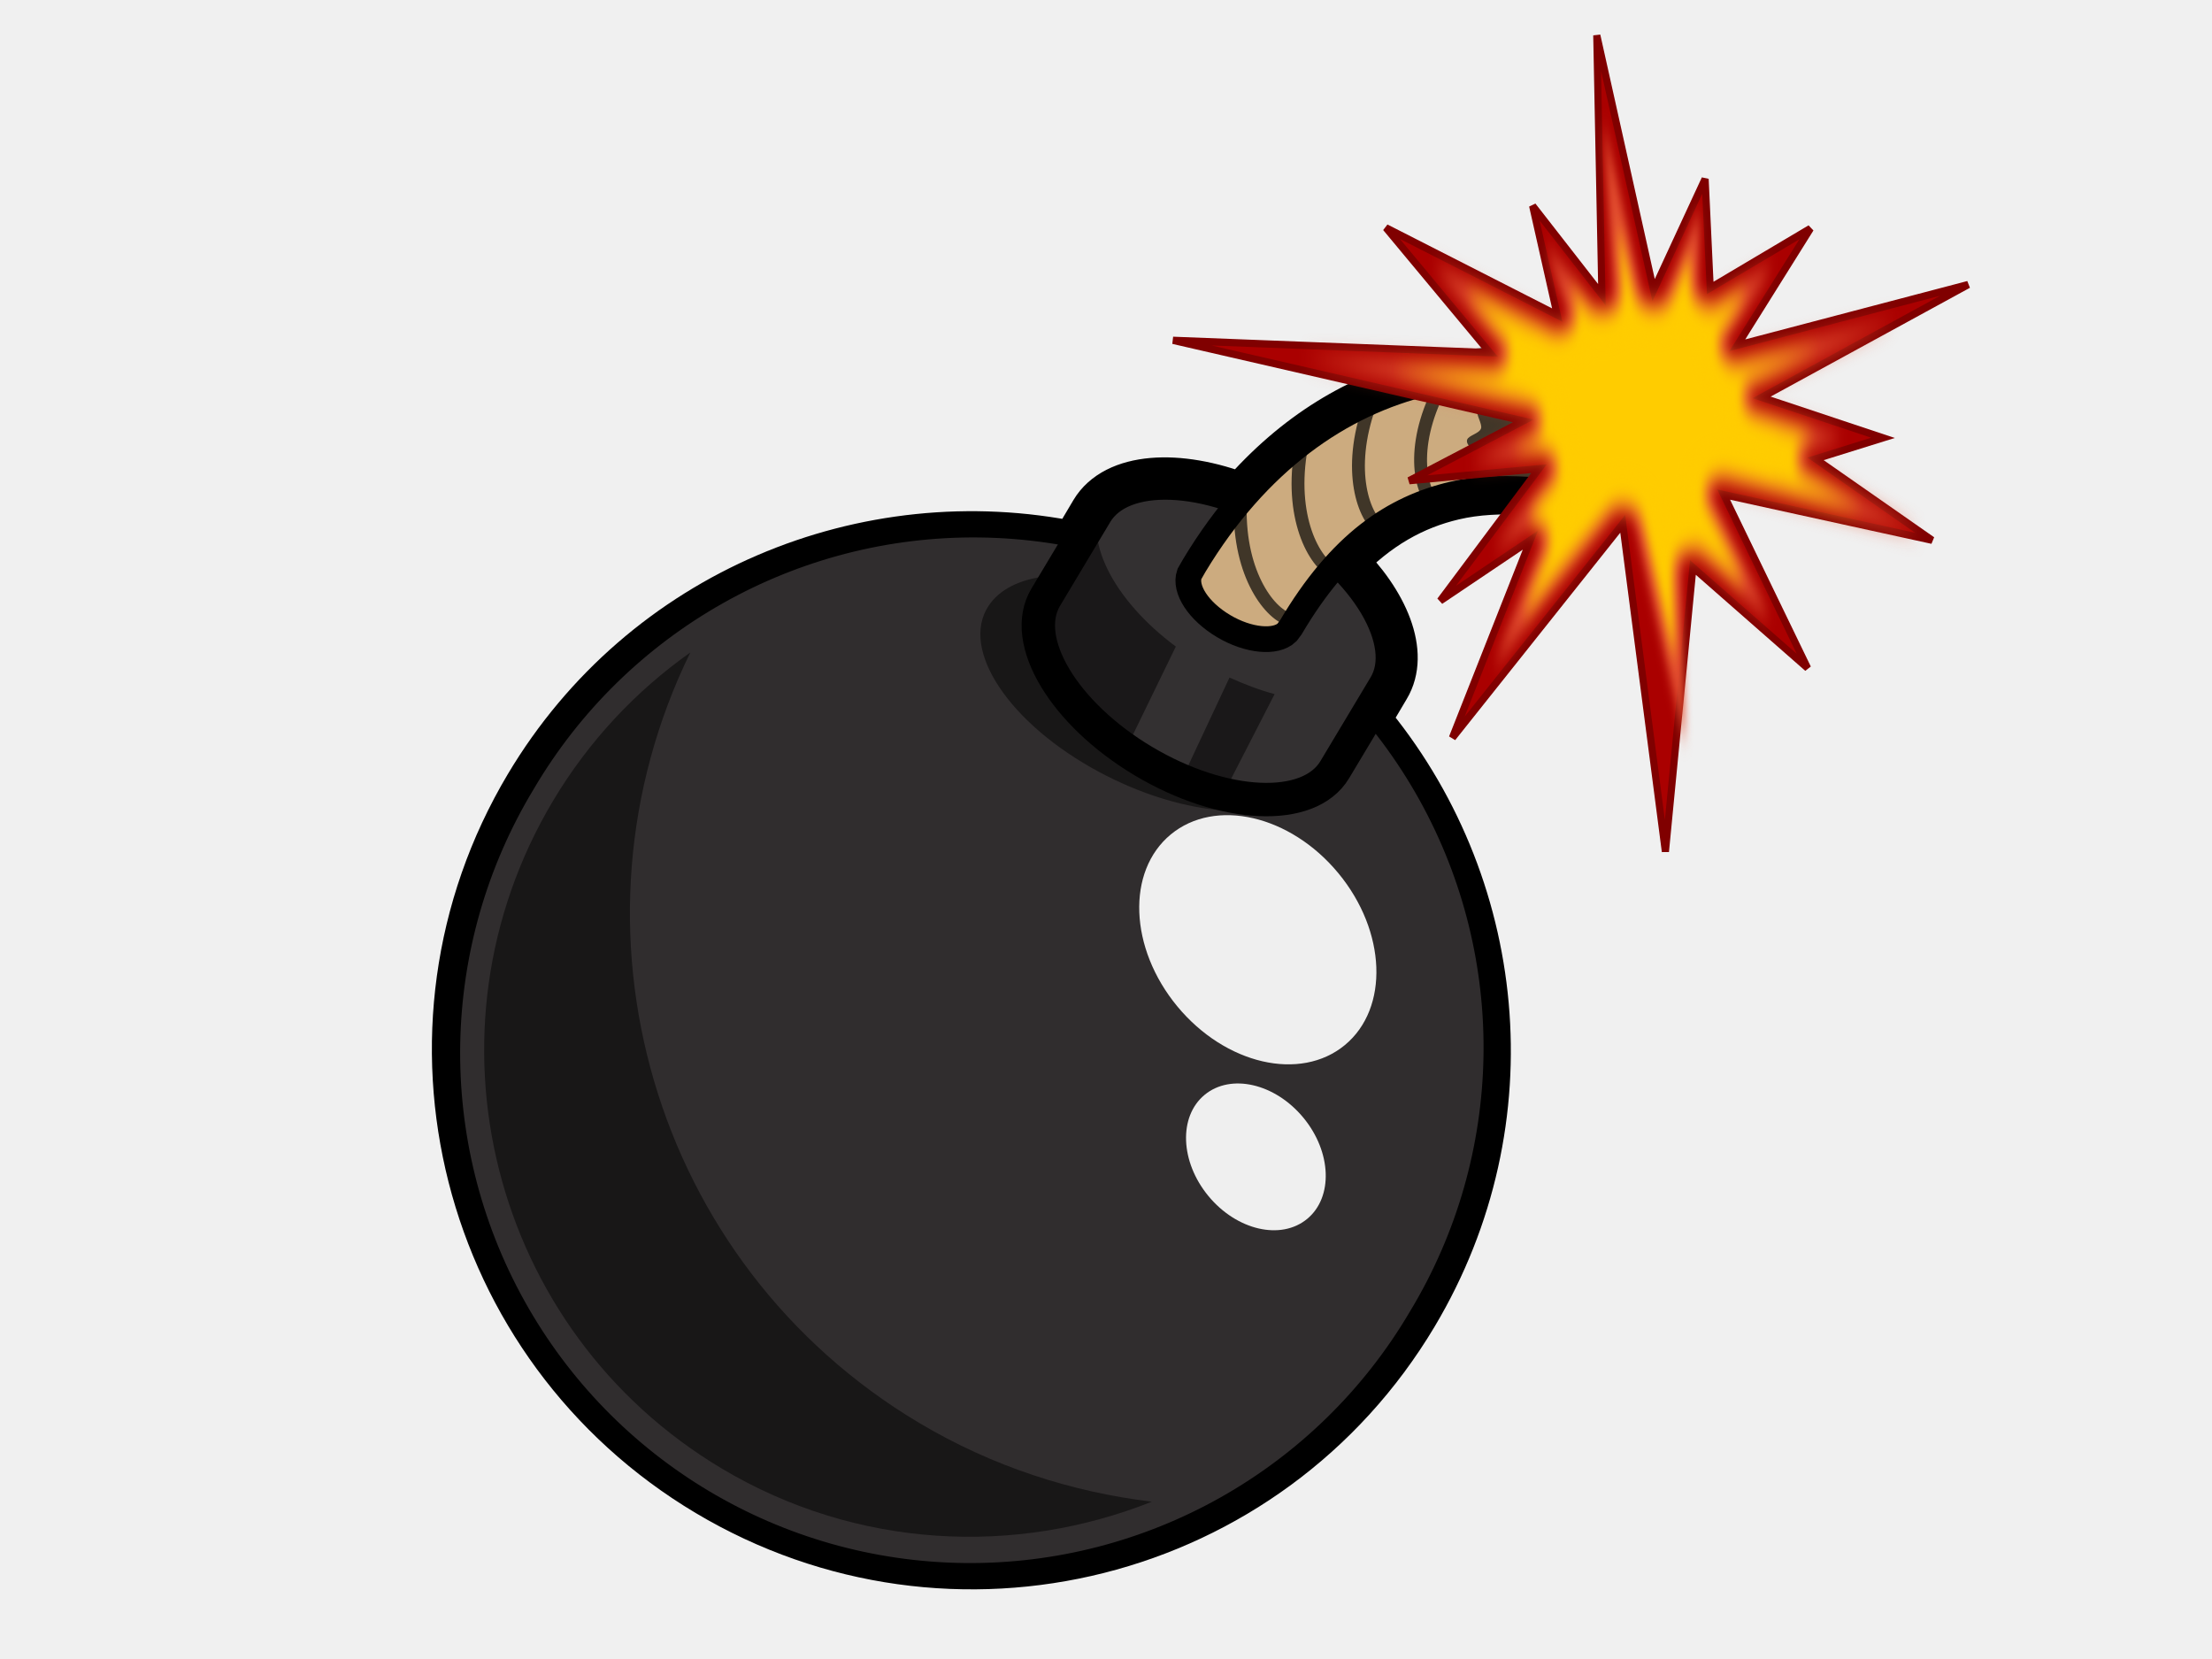
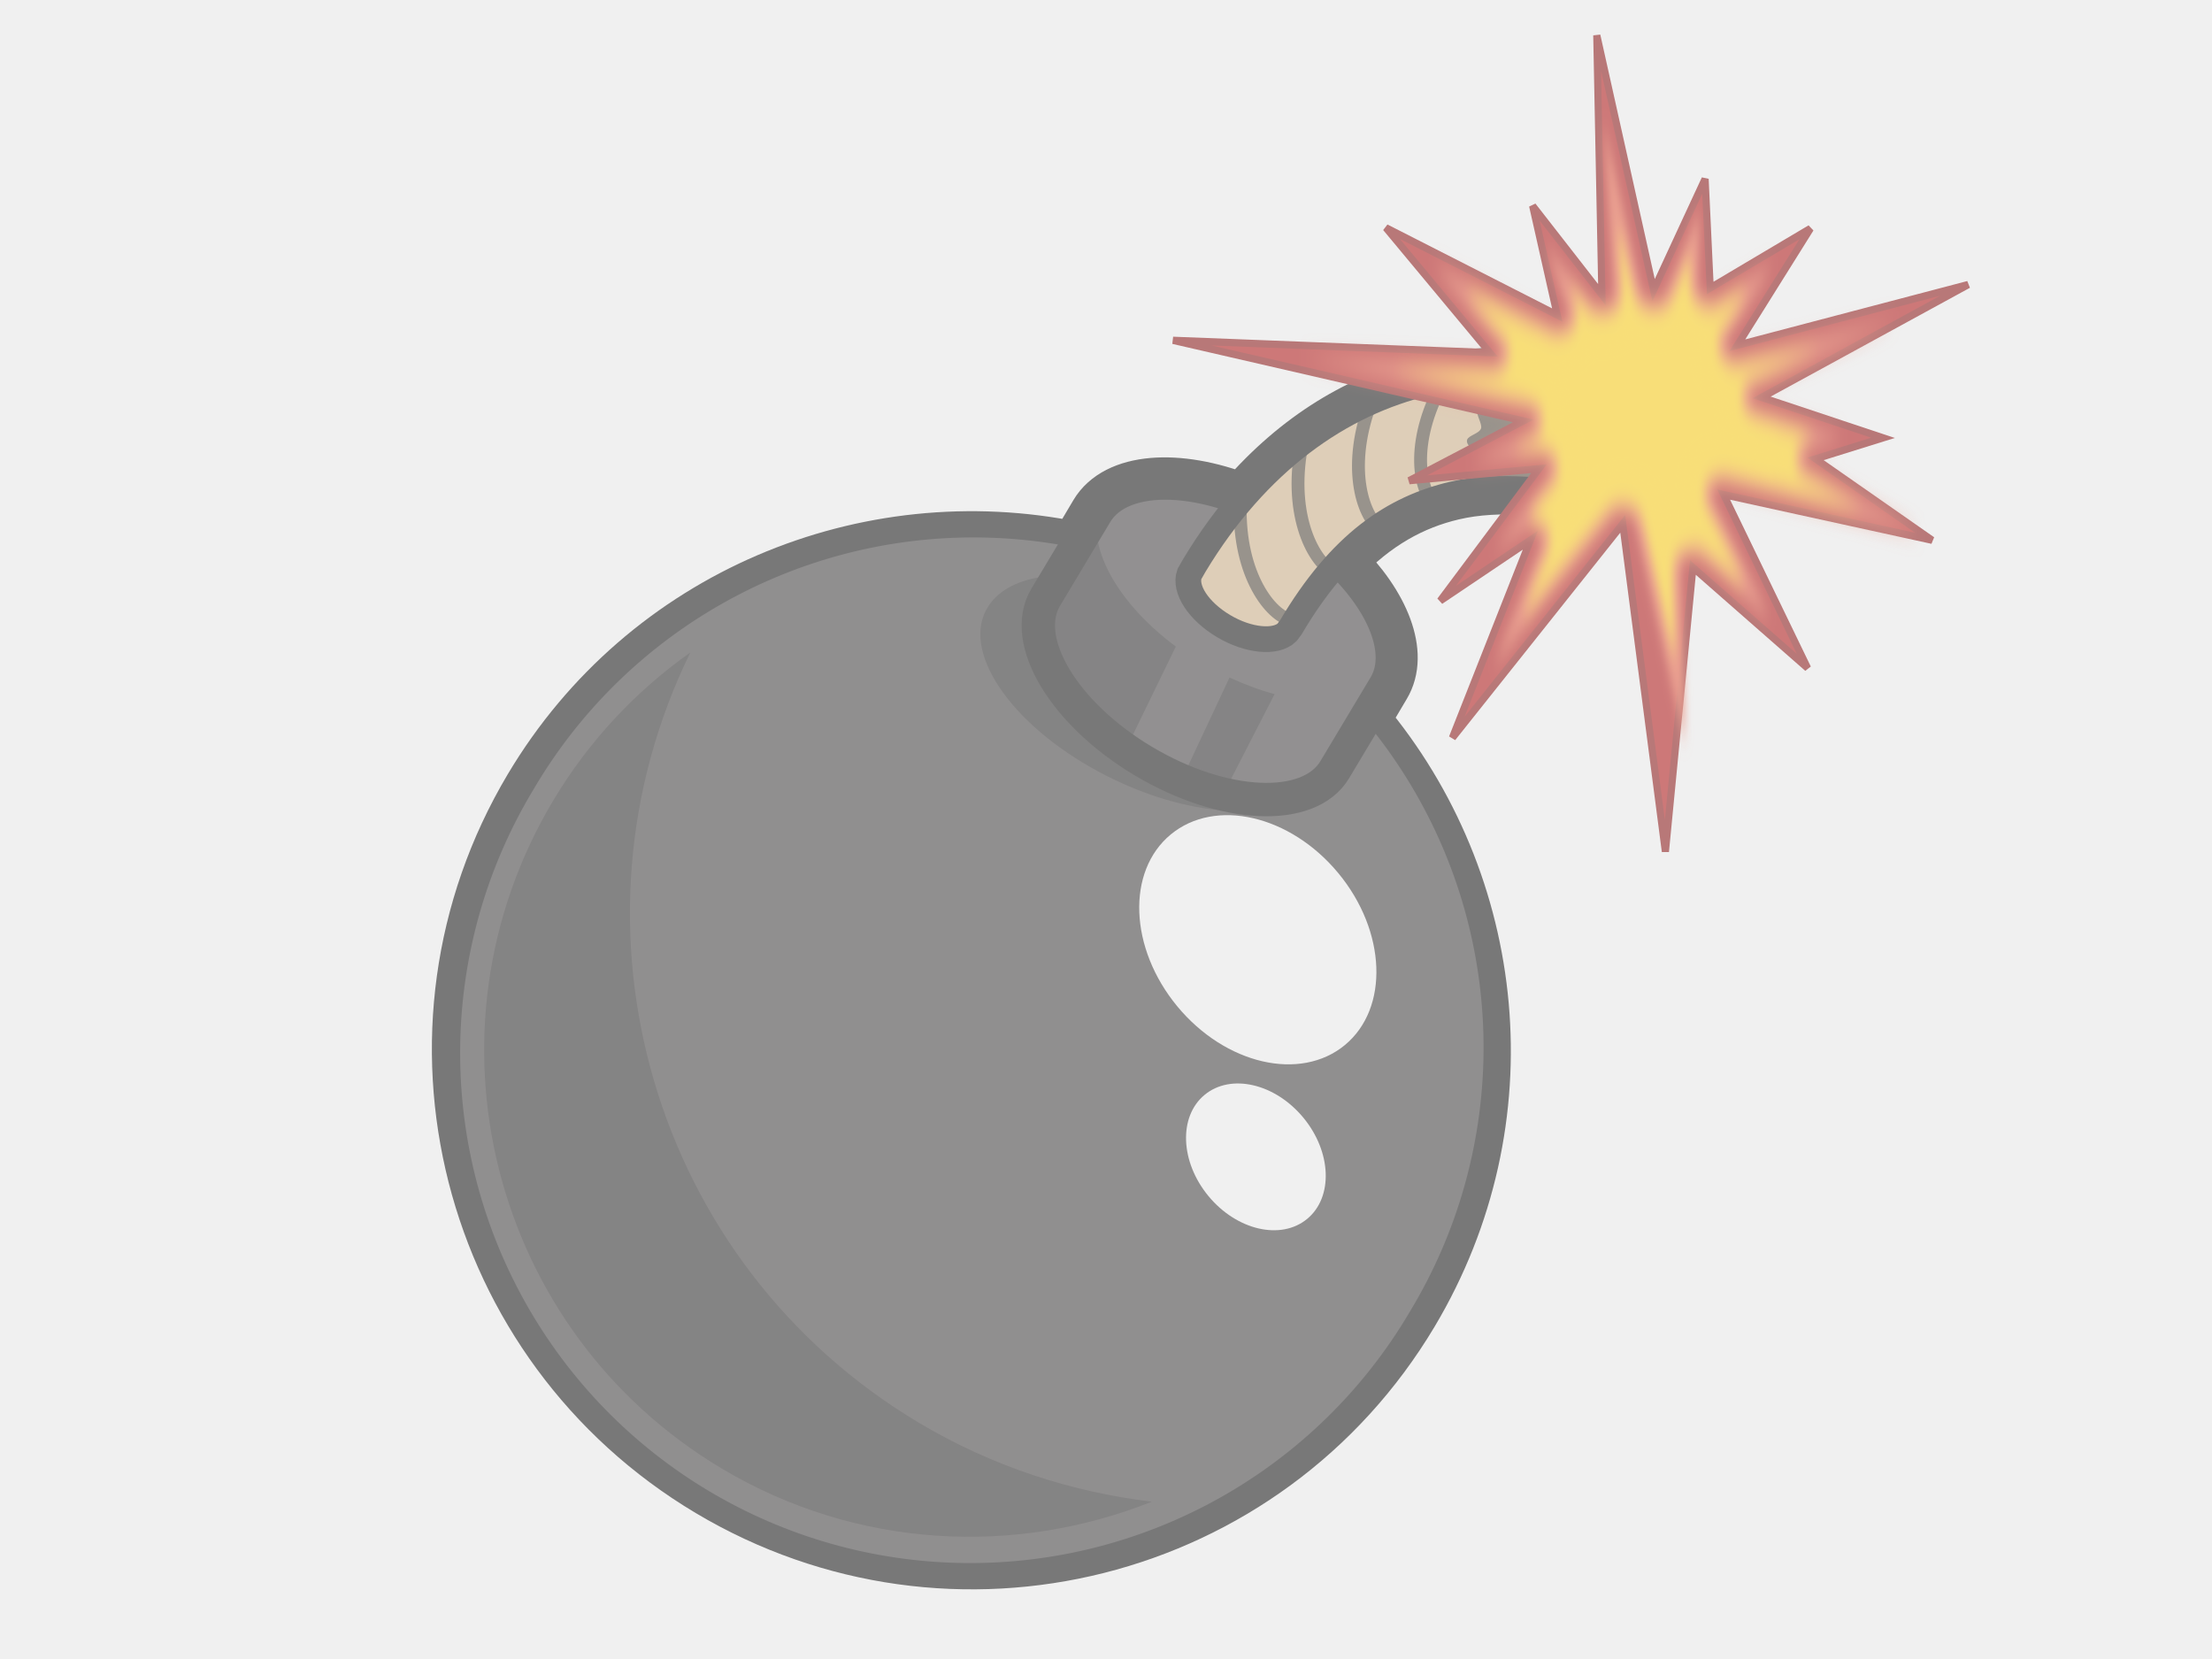
<svg xmlns="http://www.w3.org/2000/svg" width="1600" height="1200">
  <defs>
    <filter color-interpolation-filters="sRGB" id="imagebot_6">
      <feGaussianBlur stdDeviation="3.422" id="imagebot_44" />
    </filter>
  </defs>
-   <g id="imagebot_2">
+   <g id="imagebot_2" opacity="0.5">
    <g transform="translate(-6, -34) matrix(5.30473, 0, 0, 5.30473, -507.645, -648.95)" id="imagebot_89">
      <path transform="matrix(0.769983, 0, 0, 0.769983, -100.113, -3.38223)" stroke-width="9.124" stroke="#000" fill-rule="evenodd" d="M533.08,235.77 L526.793,237.566 C526.707,237.559 526.484,237.57 526.348,237.566 C520.502,237.392 514.591,237.959 508.61,239.363 C496.792,242.135 485.486,248.843 475.827,260.02 C464.331,255.547 453.492,256.266 449.781,262.49 L446.188,268.552 C409.302,260.949 370.014,276.817 349.639,310.989 C323.904,354.148 338.139,409.871 381.298,435.609 C424.457,461.343 480.18,447.334 505.918,404.174 C526.309,369.975 521.663,327.93 497.385,299.094 L500.978,293.032 C504.363,287.36 500.891,278.589 493.119,271.027 C499.396,264.38 506.003,260.793 513.103,259.128 C517.215,258.163 521.643,257.98 526.125,258.229 L532.862,261.373 L533.984,256.433 L537.801,253.963 L533.76,247.901 L538.699,241.389 L533.535,240.491 L533.09,235.776 L533.08,235.77 z" id="imagebot_84" />
      <path fill="#302d2e" stroke-width="1.01" stroke="#000" fill-rule="evenodd" d="M289.517,307.828 A70.058,70.058 30.806 1,1 169.173,236.071 A70.058,70.058 30.806 1,1 289.517,307.828 z" id="imagebot_83" />
      <path transform="matrix(0.769983, 0, 0, 0.769983, -100.113, -3.38223)" fill="#333031" stroke-width="4.555" stroke="#000" fill-rule="evenodd" d="M483.68,263.83 C469.549,255.404 454.401,254.883 449.846,262.522 L440.953,277.365 C436.395,285.001 444.131,297.962 458.263,306.388 C472.395,314.814 487.592,315.529 492.146,307.889 L501.039,293.046 C505.597,285.409 497.813,272.256 483.681,263.83 L483.68,263.83 z" id="imagebot_82" />
      <path transform="matrix(0.769983, 0, 0, 0.769983, -100.113, -3.38223)" d="M451.26,259.99 L443.178,273.687 C442.43,273.716 441.623,273.57 440.924,273.658 C436.327,274.221 432.768,275.975 430.846,278.871 C425.715,286.593 434.482,299.766 450.443,308.318 C464.405,315.8 479.256,317.272 486.178,312.343 C482.525,313.533 477.699,313.357 472.512,312.151 C472.512,312.108 472.44,312.052 472.512,312.001 L481.494,294.512 C478.903,293.826 476.193,292.796 473.504,291.581 L465.368,308.941 L455.147,304.287 L463.999,286.092 C452.844,277.807 447.229,266.749 451.26,259.984 L451.26,259.99 z M378.023,287.143 C368.464,293.895 360.078,302.735 353.697,313.434 C329.299,354.358 342.677,407.261 383.6,431.664 C407.575,445.959 435.68,447.111 459.754,437.526 C445.607,435.822 431.548,431.327 418.52,423.559 C371.19,395.338 354.218,335.769 378.023,287.139 z" fill-opacity="0.489" fill-rule="evenodd" id="imagebot_81" />
      <path fill="#fff" transform="matrix(2.67569, -2.21224, 2.21224, 2.67569, -4286.51, 5144.03)" fill-rule="evenodd" fill-opacity="0.92" d="M1912.2,-248.9A4.104,5.366 0 1 1 1903.992,-248.9A4.104,5.366 0 1 1 1912.2,-248.9z" id="imagebot_80" />
      <path fill="#fff" transform="matrix(1.57608, -1.30304, 1.30304, 1.57608, -2414.91, 3165.1)" fill-rule="evenodd" fill-opacity="0.92" d="M1912.2,-248.9A4.104,5.366 0 1 1 1903.992,-248.9A4.104,5.366 0 1 1 1912.2,-248.9z" id="imagebot_79" />
      <path id="imagebot_78" d="M272.313,199.762 C261.432,193.275 249.769,192.873 246.261,198.755 L239.414,210.184 C235.904,216.064 241.861,226.043 252.742,232.531 C263.624,239.019 275.325,239.57 278.832,233.687 L285.679,222.258 C289.189,216.378 283.195,206.25 272.314,199.762 L272.313,199.762 z" fill="none" stroke-width="4.555" stroke="#000" />
      <path transform="matrix(0.769983, 0, 0, 0.769983, -100.113, -3.38223)" fill="#ccab7f" stroke-width="4.555" stroke="#000" fill-rule="evenodd" d="M513.1,259.12 C502.621,261.578 493.154,267.795 484.36,282.696 L483.685,283.594 C481.707,285.516 476.858,285.093 472.458,282.471 C467.977,279.8 465.487,275.906 466.396,273.266 C466.647,272.837 467.294,271.694 467.294,271.694 C478.363,253.332 493.129,242.993 508.608,239.361 C514.589,237.958 520.5,237.391 526.346,237.565 C526.489,237.569 526.64,237.559 526.727,237.567 L532.991,235.876 L533.552,240.439 L538.745,241.47 L533.728,247.984 L537.863,254.005 L533.868,256.482 L532.745,261.41 L526.108,258.296 C521.625,258.047 517.209,258.155 513.097,259.12 L513.1,259.12 z" id="imagebot_77" />
      <path transform="matrix(0.769983, 0, 0, 0.769983, -100.113, -3.38223)" fill="none" stroke-width="2.281" stroke-linecap="round" stroke="#000" stroke-opacity="0.686" d="M475.41,261.18C475.13,273.529 480.854,280.649 484.391,281.388" id="imagebot_76" />
      <path transform="matrix(0.769983, 0, 0, 0.769983, -100.113, -3.38223)" fill="none" stroke-width="2.281" stroke-linecap="round" stroke="#000" stroke-opacity="0.686" d="M486.06,251.84C484.182,264.048 488.935,271.851 492.347,273.042" id="imagebot_75" />
      <path transform="matrix(0.769983, 0, 0, 0.769983, -100.113, -3.38223)" fill="none" stroke-width="2.281" stroke-linecap="round" stroke="#000" stroke-opacity="0.686" d="M498.36,243.31C494.161,254.926 497.319,263.499 500.437,265.326" id="imagebot_74" />
      <path transform="matrix(0.769983, 0, 0, 0.769983, -100.113, -3.38223)" fill="none" stroke-width="2.281" stroke-linecap="round" stroke="#000" stroke-opacity="0.686" d="M511.77,238.56C505.469,249.184 506.965,258.197 509.682,260.575" id="imagebot_73" />
      <path transform="matrix(0.769983, 0, 0, 0.769983, -100.113, -3.38223)" d="M533.08,235.77 L527.017,237.566 A1.141,1.141 0 0,0 527.017,237.342 A1.141,1.141 0 0,0 527.017,237.118 A1.141,1.141 0 0,0 527.017,236.894 A1.141,1.141 0 0,0 526.794,236.67 A1.141,1.141 0 0,0 526.572,236.445 A1.141,1.141 0 0,0 526.349,236.221 A1.141,1.141 0 0,0 526.126,236.221 A1.141,1.141 0 0,0 525.904,236.221 A1.141,1.141 0 0,0 525.681,236.221 A1.141,1.141 0 0,0 525.458,236.445 A1.141,1.141 0 0,0 525.235,236.445 A1.141,1.141 0 0,0 525.013,236.67 C524.747,236.966 524.589,237.272 524.337,237.568 C523.142,237.618 521.955,237.729 520.745,237.792 L521.42,239.588 C520.436,239.676 519.779,240.066 518.95,240.486 C515.669,242.152 519.546,241.709 520.073,242.732 C520.173,242.877 517.471,243.791 517.378,244.079 C517.091,244.95 518.29,246.651 518.054,247.447 C517.752,248.387 515.841,248.682 515.584,249.468 C515.326,250.268 516.479,251.275 517.606,252.162 C517.218,255.257 517.505,257.762 518.728,259.347 A1.141,1.141 0 0,0 518.951,259.571 A1.141,1.141 0 0,0 519.173,259.571 A1.141,1.141 0 0,0 519.396,259.796 A1.141,1.141 0 0,0 519.619,259.796 A1.141,1.141 0 0,0 519.842,259.796 A1.141,1.141 0 0,0 520.064,259.571 A1.141,1.141 0 0,0 520.287,259.571 A1.141,1.141 0 0,0 520.51,259.347 A1.141,1.141 0 0,0 520.732,259.123 A1.141,1.141 0 0,0 520.732,258.899 A1.141,1.141 0 0,0 520.732,258.675 A1.141,1.141 0 0,0 520.732,258.45 A1.141,1.141 0 0,0 520.732,258.226 A1.141,1.141 0 0,0 520.51,258.002 C520.222,257.631 519.985,256.871 519.834,255.981 C520.402,256.174 522.188,256.877 522.305,257.104 C522.52,257.526 522.772,257.818 522.98,258.227 C524.015,258.241 525.078,258.169 526.123,258.227 L532.859,261.37 L533.982,256.431 L537.798,253.961 L533.758,247.898 L538.696,241.387 L533.533,240.489 L533.087,235.773 L533.08,235.77 z" fill-opacity="0.686" id="imagebot_72" />
      <g fill-rule="evenodd" transform="rotate(21.6351, 319.278, 189.197) matrix(0.240592, 0.228023, -0.221994, 0.236896, -86.7127, 311.9)" id="imagebot_4">
        <path d="M718.8,-1014.3 L658.905,-1078.99 L665.674,-1033.89 L633.828,-1094.88 L615.535,-1043.33 L613.306,-1097.37 L521.907,-978.172 L582.043,-1096.69 L517.323,-1079.17 L579.863,-1129.01 L534.881,-1138.95 L580.126,-1149.61 L482.7,-1193.54 L587.49,-1170.11 L555.129,-1209.4 L596.591,-1192.07 L592.025,-1240.76 L622.668,-1192.26 L640.558,-1290.96 L646.316,-1192.28 L682.654,-1231.39 L678.656,-1201.97 L729.388,-1232.01 L675.836,-1160.65 L755.127,-1161.95 L697.573,-1136.05 L798.503,-1075.31 L669.013,-1117.04 L718.8,-1014.3 z" fill="#a00" stroke-width="3" stroke="#800000" id="imagebot_9" />
        <path d="M641.12,-1257.8 L627.558,-1191.24 A5.005,5.005 0 0,1 618.433,-1189.55 L598.933,-1220.42 L601.558,-1192.52 A5.005,5.005 0 0,1 594.37,-1187.58 L565.87,-1201.8 L591.214,-1173.43 A5.005,5.005 0 0,1 586.402,-1165.21 L516.027,-1180.77 L581.996,-1154.24 A5.005,5.005 0 0,1 581.465,-1144.77 L551.934,-1136.55 L580.34,-1133.96 A5.005,5.005 0 0,1 582.996,-1125.08 L539.371,-1090.33 L580.715,-1101.52 A5.005,5.005 0 0,1 586.496,-1094.43 L550.777,-1024.02 L609.339,-1100.39 A5.005,5.005 0 0,1 618.308,-1097.58 L619.464,-1069.36 L629.12,-1096.55 A5.005,5.005 0 0,1 638.277,-1097.18 L656.308,-1062.64 L653.964,-1078.24 A5.005,5.005 0 0,1 662.558,-1082.4 L699.652,-1042.33 L664.496,-1114.83 A5.005,5.005 0 0,1 670.058,-1121.9 L761.589,-1102.02 L695.527,-1131.49 A5.005,5.005 0 0,1 695.496,-1140.61 L730.902,-1156.52 L675.933,-1155.61 A5.005,5.005 0 0,1 671.964,-1163.8 L725.526,-1229.08 L681.557,-1197.86 A5.005,5.005 0 0,1 673.682,-1202.65 L675.557,-1216.4 L649.963,-1188.86 A5.005,5.005 0 0,1 641.307,-1192.27 L641.119,-1257.8 L641.12,-1257.8 z" fill="#e44f30" filter="url(#imagebot_6)" id="imagebot_8" />
        <path d="M637.72,-1223.6 L631.001,-1190.6 A8.514,8.514 0 0,1 615.47,-1187.76 L603.814,-1206.23 L605.064,-1192.88 A8.514,8.514 0 0,1 592.783,-1184.47 L580.752,-1190.47 L593.846,-1175.82 A8.514,8.514 0 0,1 585.659,-1161.82 L556.815,-1168.19 L583.315,-1157.54 A8.514,8.514 0 0,1 582.408,-1141.44 L571.314,-1138.35 L580.658,-1137.51 A8.514,8.514 0 0,1 585.189,-1122.38 L554.783,-1098.16 L579.814,-1104.94 A8.514,8.514 0 0,1 589.627,-1092.88 L571.096,-1056.32 L606.565,-1102.6 A8.514,8.514 0 0,1 621.815,-1097.76 L622.221,-1087.66 L625.815,-1097.76 A8.514,8.514 0 0,1 641.377,-1098.85 L650.658,-1081.1 A8.514,8.514 0 0,1 665.158,-1084.82 L686.189,-1062.1 L661.345,-1113.35 A8.514,8.514 0 0,1 670.814,-1125.38 L729.033,-1112.73 L694.095,-1128.32 A8.514,8.514 0 0,1 694.064,-1143.85 L713.939,-1152.79 L676.001,-1152.16 A8.514,8.514 0 0,1 669.251,-1166.07 L706.22,-1211.13 L683.595,-1195.07 A8.514,8.514 0 0,1 670.22,-1203.16 L670.595,-1205.94 L652.564,-1186.54 A8.514,8.514 0 0,1 637.814,-1192.29 L637.72,-1223.6 L637.72,-1223.6 z" fill="#fc0" filter="url(#imagebot_6)" id="imagebot_7" />
        <path d="M667,-1190 L658.562,-1180.94 A16.742,16.742 0 0,1 634.5,-1180.5 A16.742,16.742 0 0,1 609.688,-1181.75 A16.742,16.742 0 0,1 602.907,-1176.62 A16.742,16.742 0 0,1 595.751,-1155.62 A16.742,16.742 0 0,1 593.157,-1139.22 A16.742,16.742 0 0,1 590.313,-1115.97 L586.438,-1112.88 A16.742,16.742 0 0,1 597.188,-1103.91 L600.032,-1107.63 A16.742,16.742 0 0,1 625.157,-1109.25 A16.742,16.742 0 0,1 648.688,-1102.69 L652.876,-1094.66 A16.742,16.742 0 0,1 660.782,-1095.69 L653.938,-1109.78 A16.742,16.742 0 0,1 672.563,-1133.44 L681.501,-1131.5 A16.742,16.742 0 0,1 682.844,-1144.06 L676.126,-1143.94 A16.742,16.742 0 0,1 662.907,-1171.31 L674.782,-1185.78 A16.742,16.742 0 0,1 666.982,-1189.88 L667,-1190 z" fill="#fc0" filter="url(#imagebot_6)" id="imagebot_5" />
      </g>
    </g>
  </g>
</svg>
